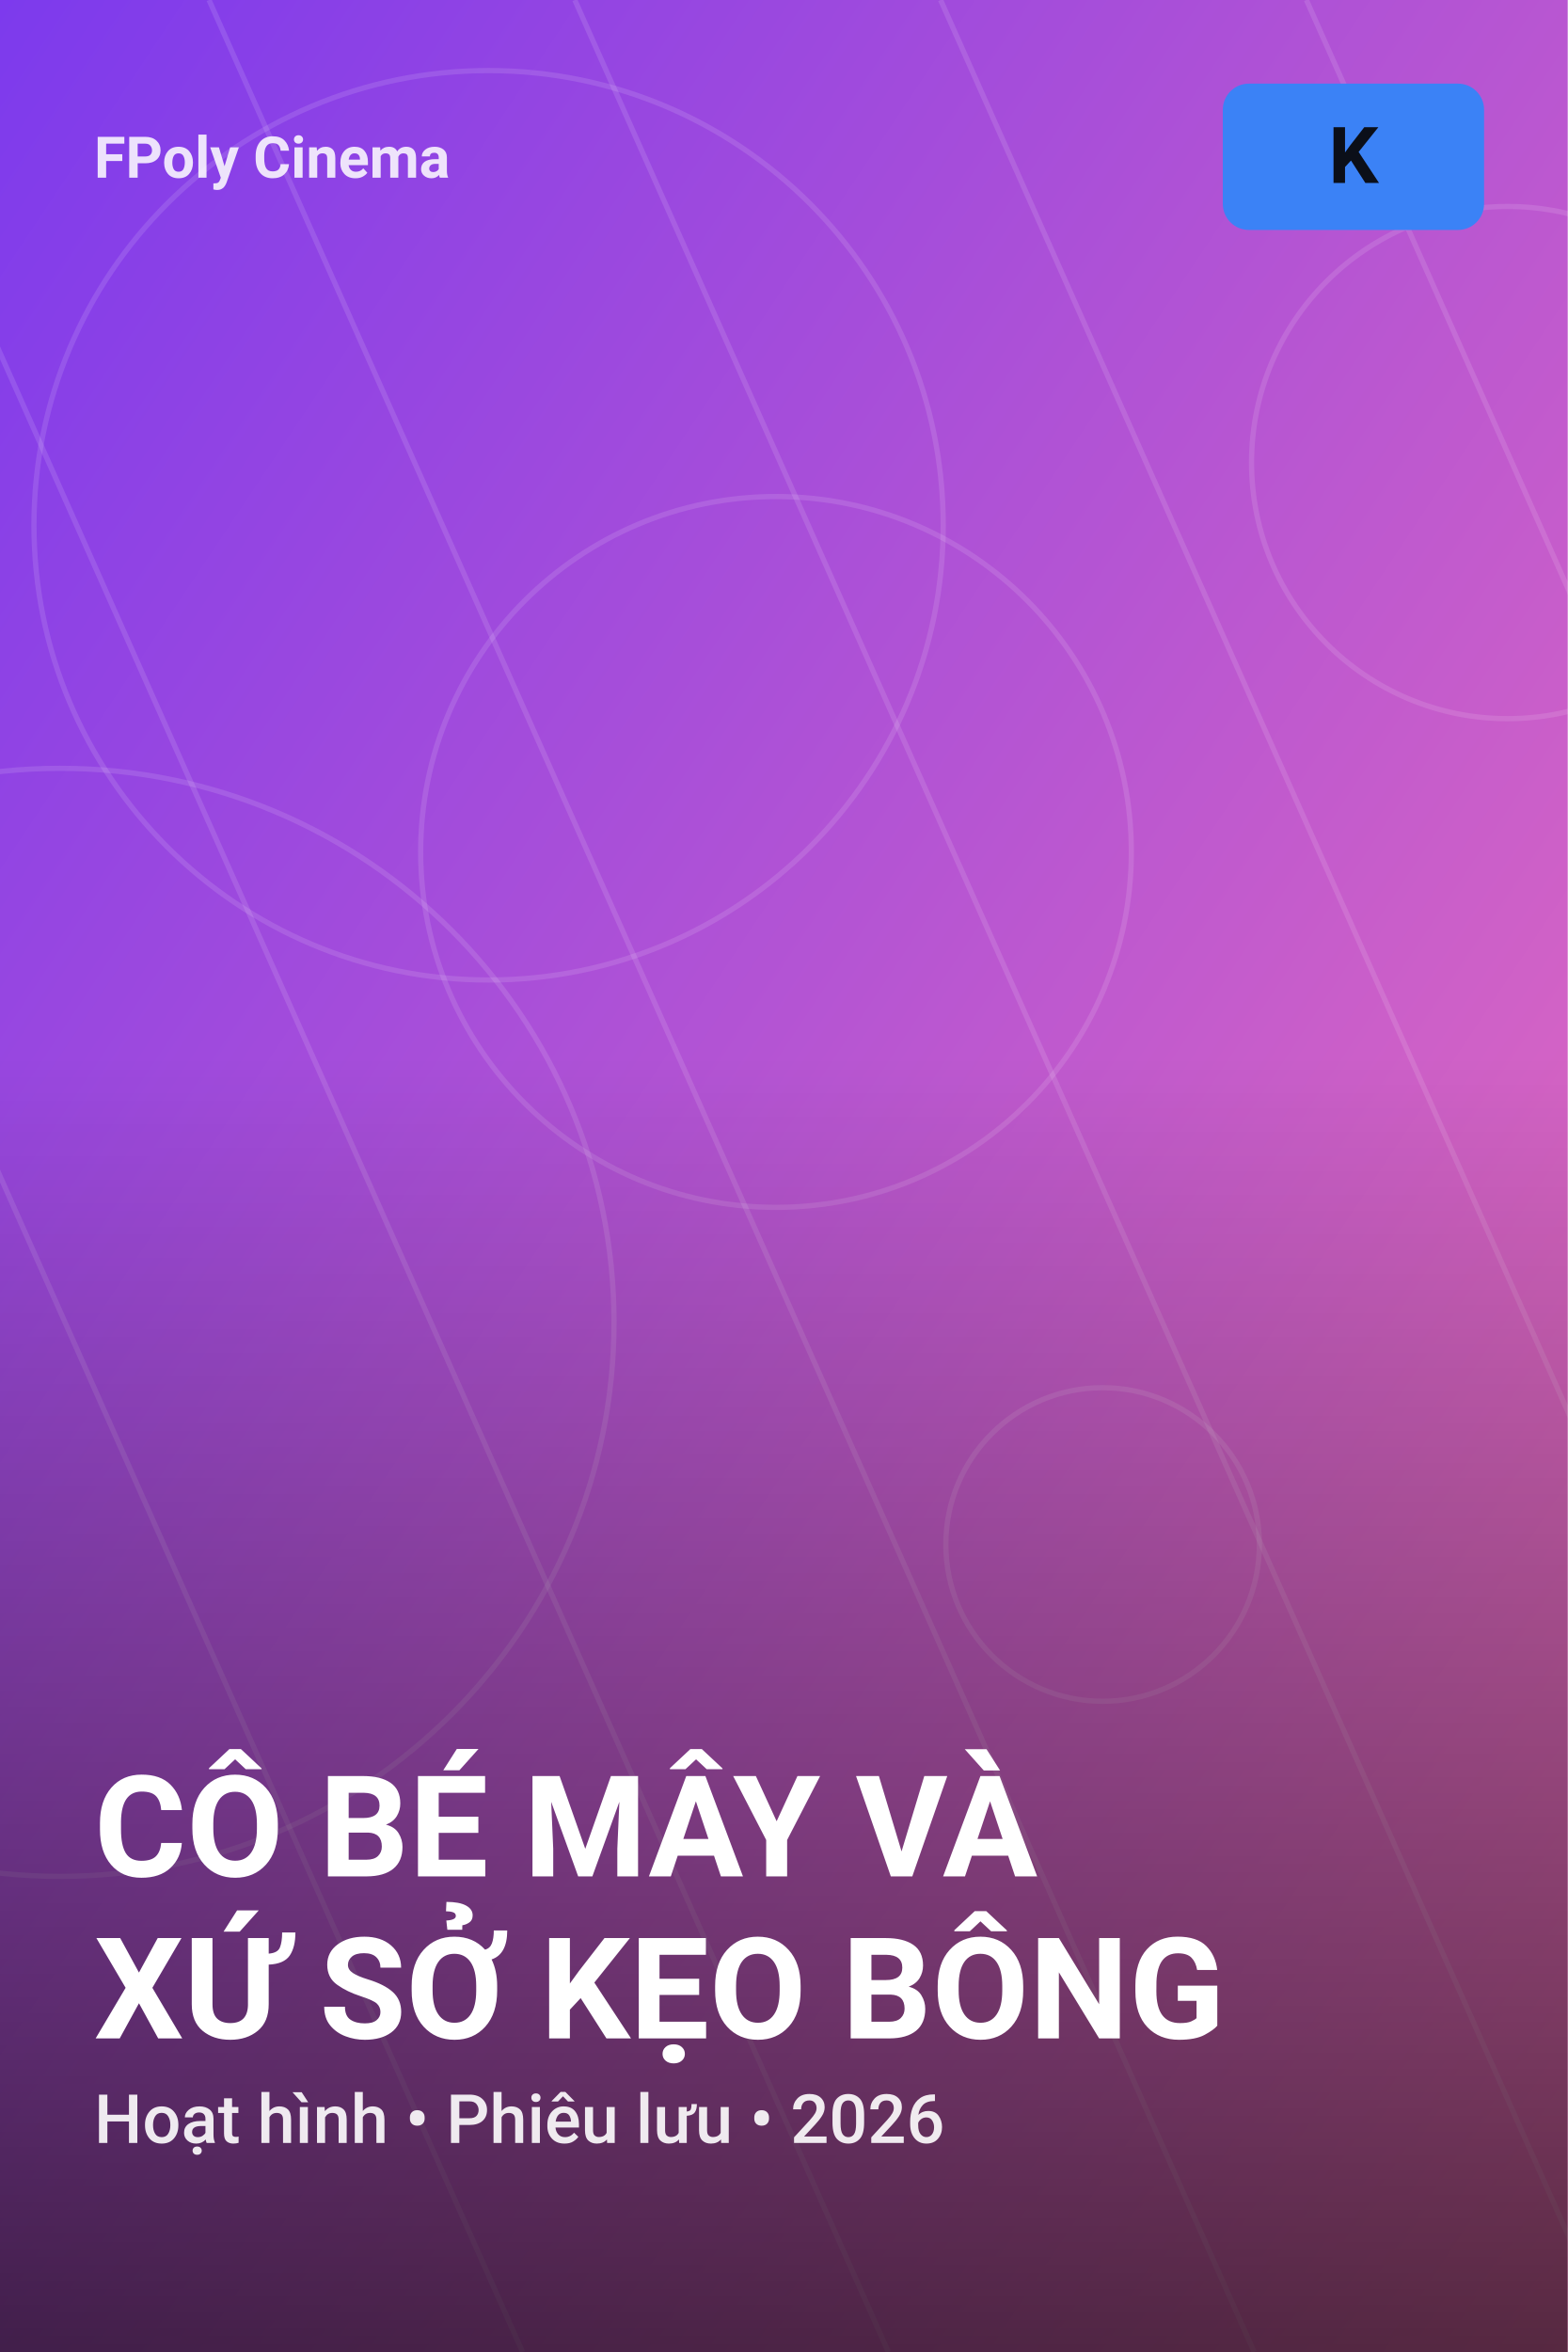
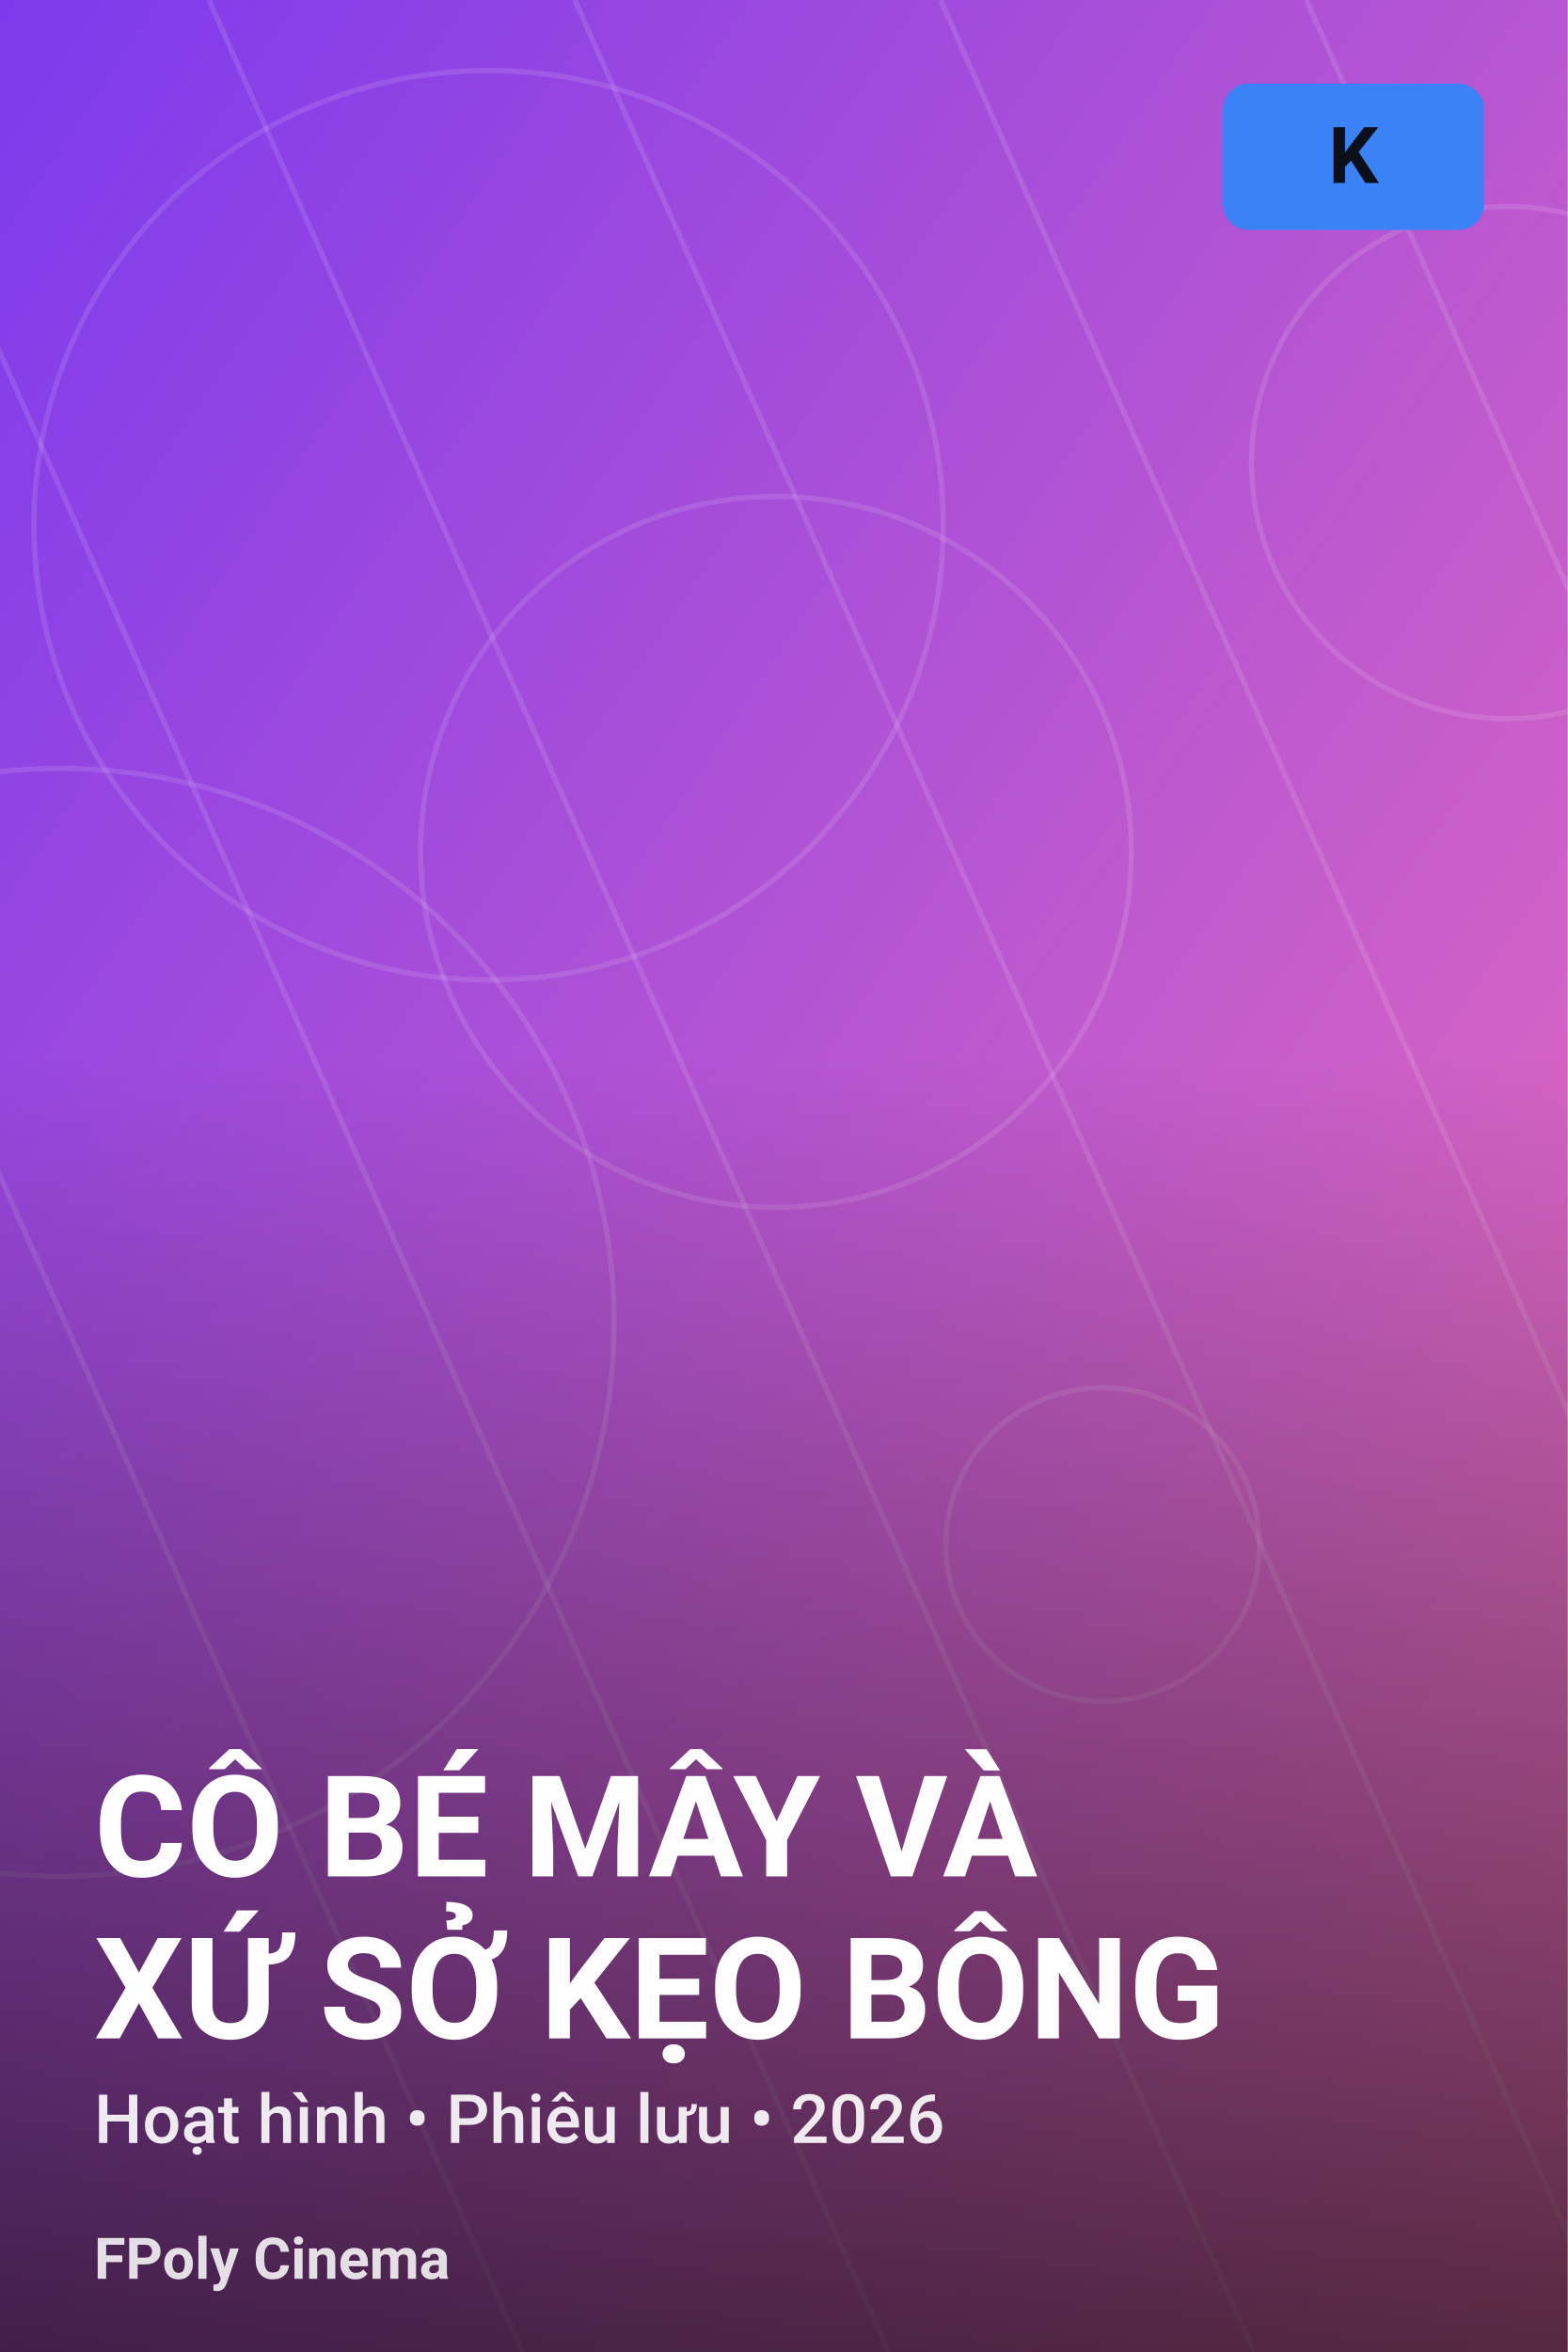
<svg xmlns="http://www.w3.org/2000/svg" width="600" height="900" viewBox="0 0 600 900" role="img" aria-label="Cô Bé Mây Và Xứ Sở Kẹo Bông">
  <defs>
    <linearGradient id="bg" x1="0" y1="0" x2="1" y2="1">
      <stop offset="0" stop-color="#7C3AED" />
      <stop offset="1" stop-color="#F472B6" />
    </linearGradient>
    <linearGradient id="shade" x1="0" y1="0" x2="0" y2="1">
      <stop offset="0.45" stop-color="#000000" stop-opacity="0" />
      <stop offset="1" stop-color="#000000" stop-opacity="0.65" />
    </linearGradient>
  </defs>
  <rect width="600" height="900" fill="url(#bg)" />
  <g fill="none" stroke="#FFFFFF" stroke-opacity="0.12" stroke-width="2">
    <circle cx="422" cy="591" r="60" />
    <circle cx="577" cy="177" r="98" />
    <circle cx="297" cy="326" r="136" />
    <circle cx="187" cy="201" r="174" />
    <circle cx="23" cy="506" r="212" />
    <line x1="-200" y1="0" x2="200" y2="900" />
    <line x1="-60" y1="0" x2="340" y2="900" />
    <line x1="80" y1="0" x2="480" y2="900" />
    <line x1="220" y1="0" x2="620" y2="900" />
    <line x1="360" y1="0" x2="760" y2="900" />
    <line x1="500" y1="0" x2="900" y2="900" />
  </g>
  <rect width="600" height="900" fill="url(#shade)" />
  <rect x="468" y="32" width="100" height="56" rx="10" fill="#3B82F6" />
  <text x="518" y="70" text-anchor="middle" font-family="'Be Vietnam Pro', 'Segoe UI', Roboto, Arial, sans-serif" font-size="30" font-weight="700" fill="#0B0F19">K</text>
-   <text x="36" y="68" font-family="'Be Vietnam Pro', 'Segoe UI', Roboto, Arial, sans-serif" font-size="22" font-weight="600" fill="#FFFFFF" fill-opacity="0.85">FPoly Cinema</text>
+   <text x="36" y="872" font-family="'Be Vietnam Pro', 'Segoe UI', Roboto, Arial, sans-serif" font-size="22" font-weight="600" fill="#FFFFFF" fill-opacity="0.85">FPoly Cinema</text>
  <g font-family="'Be Vietnam Pro', 'Segoe UI', Roboto, Arial, sans-serif" font-weight="700" font-size="54" fill="#FFFFFF">
    <text x="36" y="718">CÔ BÉ MÂY VÀ</text>
    <text x="36" y="780">XỨ SỞ KẸO BÔNG</text>
  </g>
  <text x="36" y="820" font-family="'Be Vietnam Pro', 'Segoe UI', Roboto, Arial, sans-serif" font-size="26" font-weight="500" fill="#FFFFFF" fill-opacity="0.9">Hoạt hình • Phiêu lưu • 2026</text>
</svg>
